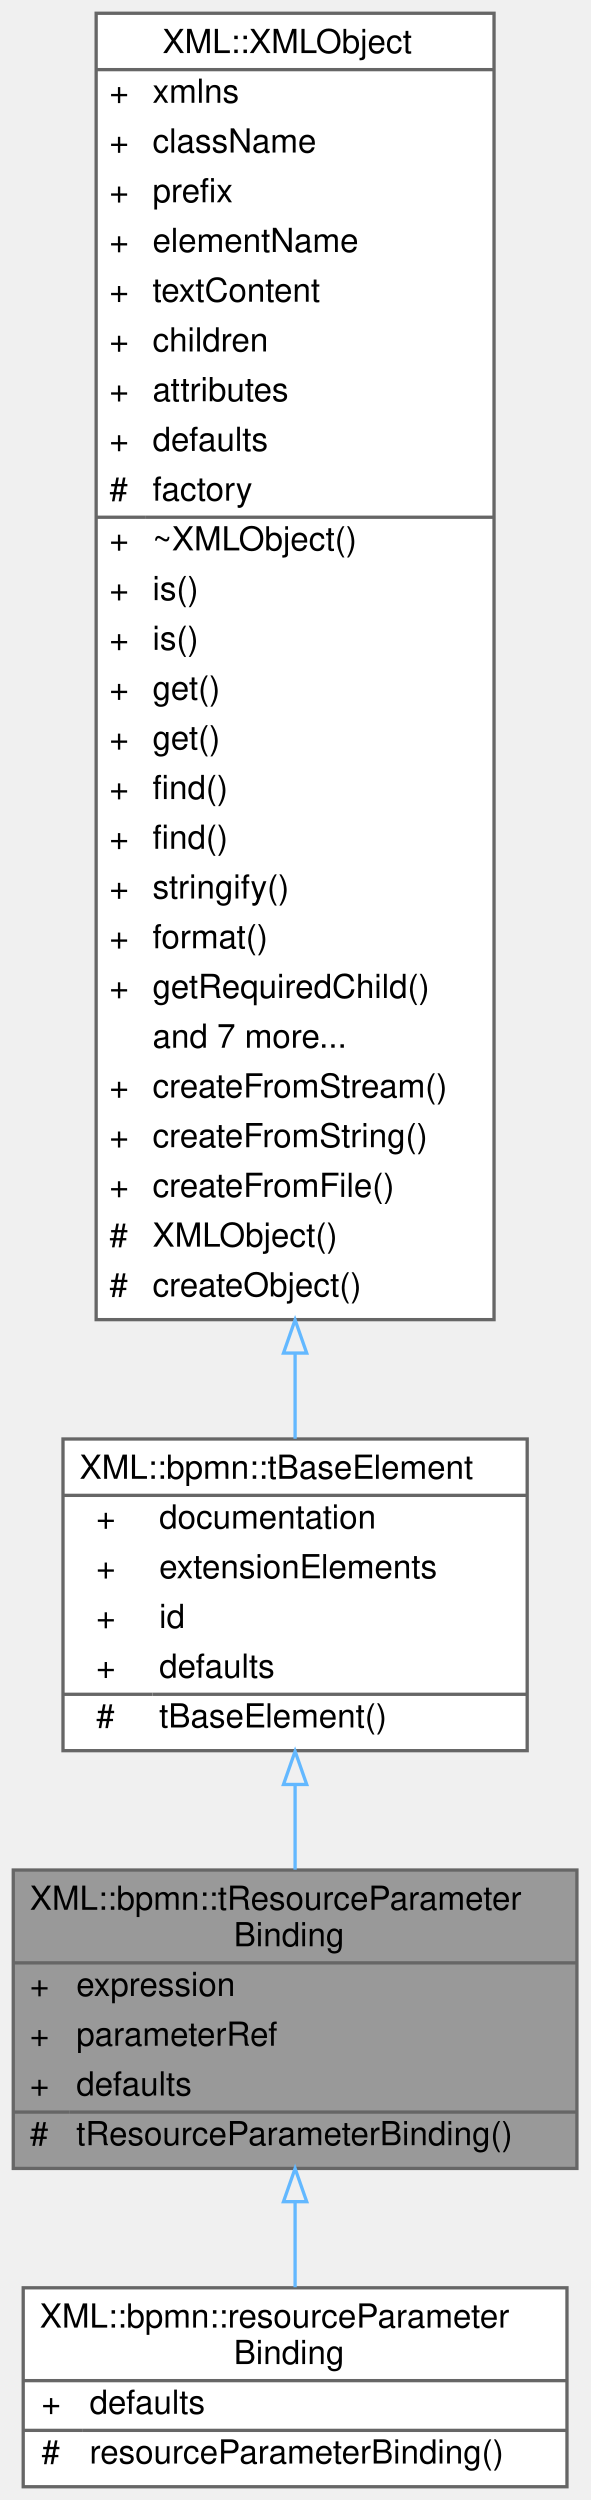
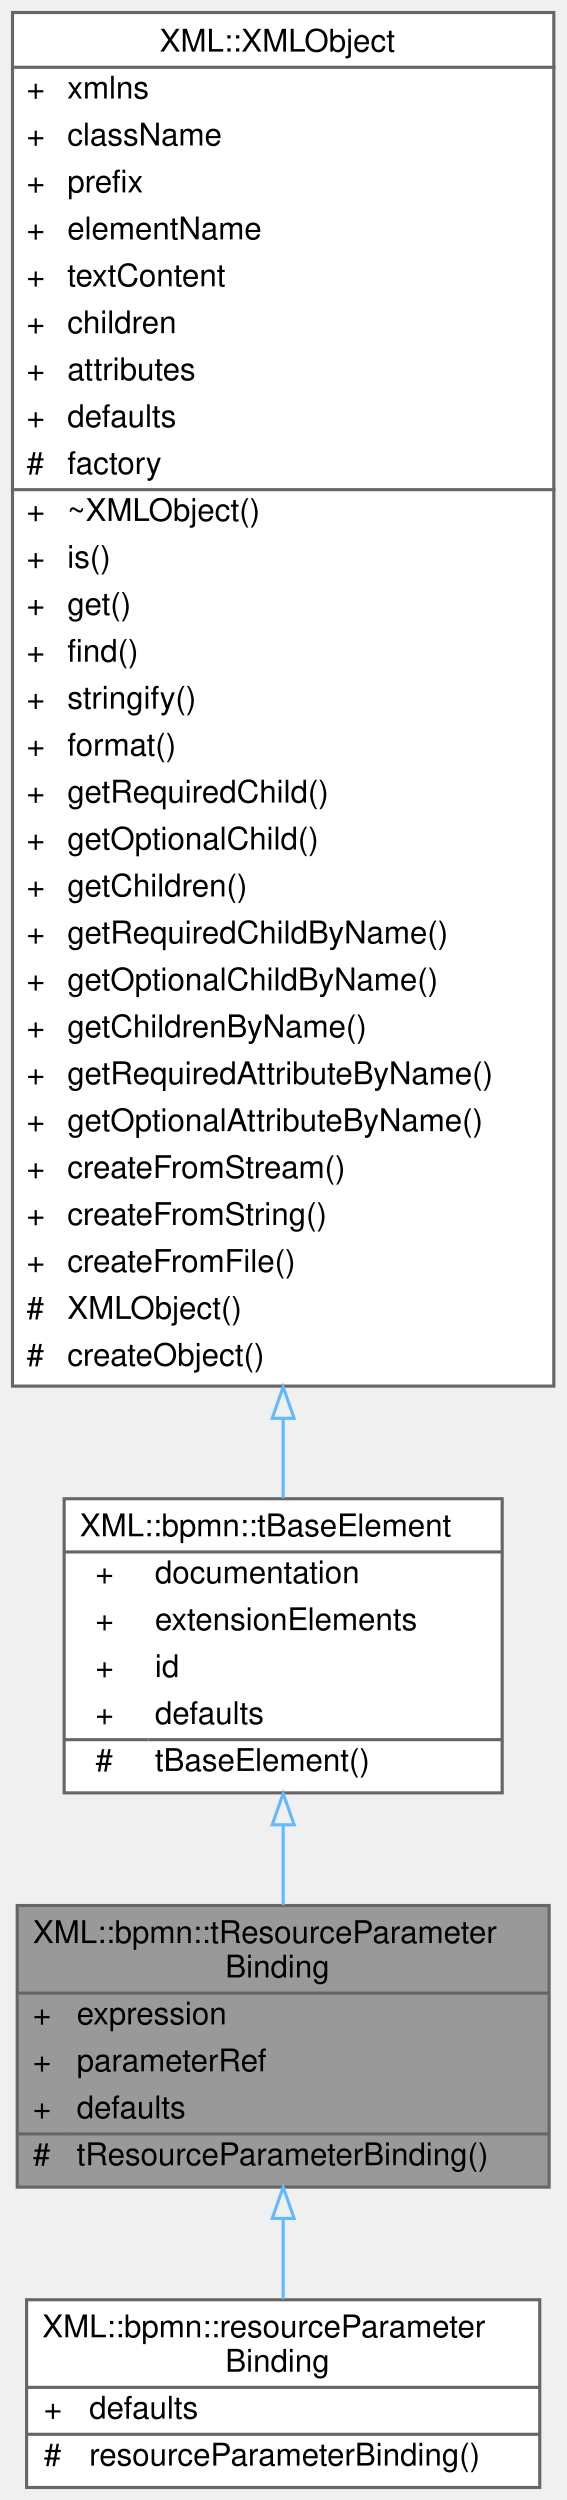
- <svg xmlns="http://www.w3.org/2000/svg" xmlns:xlink="http://www.w3.org/1999/xlink" width="178pt" height="754pt" viewBox="0.00 0.00 178.00 754.00">
-   <g id="graph0" class="graph" transform="scale(1 1) rotate(0) translate(4 750)">
+ <svg xmlns="http://www.w3.org/2000/svg" xmlns:xlink="http://www.w3.org/1999/xlink" width="181pt" height="799pt" viewBox="0.00 0.00 181.00 799.00">
+   <g id="graph0" class="graph" transform="scale(1 1) rotate(0) translate(4 795)">
    <g id="Node000001" class="node">
      <g id="a_Node000001">
        <a xlink:title=" ">
-           <polygon fill="#999999" stroke="transparent" points="170,-186 0,-186 0,-96 170,-96 170,-186" />
-           <text text-anchor="start" x="5" y="-174" font-family="Helvetica,sans-Serif" font-size="10.00">XML::bpmn::tResourceParameter</text>
-           <text text-anchor="start" x="66.5" y="-163" font-family="Helvetica,sans-Serif" font-size="10.00">Binding</text>
-           <text text-anchor="start" x="5" y="-148" font-family="Helvetica,sans-Serif" font-size="10.00">+</text>
-           <text text-anchor="start" x="19" y="-148" font-family="Helvetica,sans-Serif" font-size="10.00">expression</text>
-           <text text-anchor="start" x="5" y="-133" font-family="Helvetica,sans-Serif" font-size="10.00">+</text>
-           <text text-anchor="start" x="19" y="-133" font-family="Helvetica,sans-Serif" font-size="10.00">parameterRef</text>
-           <text text-anchor="start" x="5" y="-118" font-family="Helvetica,sans-Serif" font-size="10.00">+</text>
-           <text text-anchor="start" x="19" y="-118" font-family="Helvetica,sans-Serif" font-size="10.00">defaults</text>
-           <text text-anchor="start" x="5" y="-103" font-family="Helvetica,sans-Serif" font-size="10.00">#</text>
-           <text text-anchor="start" x="19" y="-103" font-family="Helvetica,sans-Serif" font-size="10.00">tResourceParameterBinding()</text>
-           <polygon fill="#666666" stroke="#666666" points="0,-158 0,-158 170,-158 170,-158 0,-158" />
-           <polygon fill="#666666" stroke="#666666" points="0,-113 0,-113 17,-113 17,-113 0,-113" />
-           <polygon fill="#666666" stroke="#666666" points="17,-113 17,-113 170,-113 170,-113 17,-113" />
-           <polygon fill="none" stroke="#666666" points="0,-96 0,-186 170,-186 170,-96 0,-96" />
+           <polygon fill="#999999" stroke="transparent" points="171.5,-186 1.5,-186 1.5,-96 171.5,-96 171.5,-186" />
+           <text text-anchor="start" x="6.5" y="-174" font-family="Helvetica,sans-Serif" font-size="10.00">XML::bpmn::tResourceParameter</text>
+           <text text-anchor="start" x="68" y="-163" font-family="Helvetica,sans-Serif" font-size="10.00">Binding</text>
+           <text text-anchor="start" x="6.5" y="-148" font-family="Helvetica,sans-Serif" font-size="10.00">+</text>
+           <text text-anchor="start" x="20.5" y="-148" font-family="Helvetica,sans-Serif" font-size="10.00">expression</text>
+           <text text-anchor="start" x="6.5" y="-133" font-family="Helvetica,sans-Serif" font-size="10.00">+</text>
+           <text text-anchor="start" x="20.5" y="-133" font-family="Helvetica,sans-Serif" font-size="10.00">parameterRef</text>
+           <text text-anchor="start" x="6.5" y="-118" font-family="Helvetica,sans-Serif" font-size="10.00">+</text>
+           <text text-anchor="start" x="20.5" y="-118" font-family="Helvetica,sans-Serif" font-size="10.00">defaults</text>
+           <text text-anchor="start" x="6.5" y="-103" font-family="Helvetica,sans-Serif" font-size="10.00">#</text>
+           <text text-anchor="start" x="20.5" y="-103" font-family="Helvetica,sans-Serif" font-size="10.00">tResourceParameterBinding()</text>
+           <polygon fill="#666666" stroke="#666666" points="1.5,-158 1.5,-158 171.5,-158 171.5,-158 1.5,-158" />
+           <polygon fill="#666666" stroke="#666666" points="1.5,-113 1.5,-113 18.5,-113 18.5,-113 1.5,-113" />
+           <polygon fill="#666666" stroke="#666666" points="18.5,-113 18.5,-113 171.5,-113 171.5,-113 18.5,-113" />
+           <polygon fill="none" stroke="#666666" points="1.5,-96 1.5,-186 171.5,-186 171.5,-96 1.5,-96" />
        </a>
      </g>
    </g>
    <g id="Node000004" class="node">
      <g id="a_Node000004">
        <a xlink:href="classXML_1_1bpmn_1_1resourceParameterBinding.html" target="_top" xlink:title=" ">
-           <polygon fill="white" stroke="transparent" points="167,-60 3,-60 3,0 167,0 167,-60" />
-           <text text-anchor="start" x="8" y="-48" font-family="Helvetica,sans-Serif" font-size="10.00">XML::bpmn::resourceParameter</text>
-           <text text-anchor="start" x="66.5" y="-37" font-family="Helvetica,sans-Serif" font-size="10.00">Binding</text>
-           <text text-anchor="start" x="8.5" y="-22" font-family="Helvetica,sans-Serif" font-size="10.00">+</text>
-           <text text-anchor="start" x="23" y="-22" font-family="Helvetica,sans-Serif" font-size="10.00">defaults</text>
-           <text text-anchor="start" x="8.5" y="-7" font-family="Helvetica,sans-Serif" font-size="10.00">#</text>
-           <text text-anchor="start" x="23" y="-7" font-family="Helvetica,sans-Serif" font-size="10.00">resourceParameterBinding()</text>
-           <polygon fill="#666666" stroke="#666666" points="3,-32 3,-32 167,-32 167,-32 3,-32" />
-           <polygon fill="#666666" stroke="#666666" points="3,-17 3,-17 21,-17 21,-17 3,-17" />
-           <polygon fill="#666666" stroke="#666666" points="21,-17 21,-17 167,-17 167,-17 21,-17" />
-           <polygon fill="none" stroke="#666666" points="3,0 3,-60 167,-60 167,0 3,0" />
+           <polygon fill="white" stroke="transparent" points="168.5,-60 4.5,-60 4.5,0 168.5,0 168.5,-60" />
+           <text text-anchor="start" x="9.5" y="-48" font-family="Helvetica,sans-Serif" font-size="10.00">XML::bpmn::resourceParameter</text>
+           <text text-anchor="start" x="68" y="-37" font-family="Helvetica,sans-Serif" font-size="10.00">Binding</text>
+           <text text-anchor="start" x="10" y="-22" font-family="Helvetica,sans-Serif" font-size="10.00">+</text>
+           <text text-anchor="start" x="24.5" y="-22" font-family="Helvetica,sans-Serif" font-size="10.00">defaults</text>
+           <text text-anchor="start" x="10" y="-7" font-family="Helvetica,sans-Serif" font-size="10.00">#</text>
+           <text text-anchor="start" x="24.5" y="-7" font-family="Helvetica,sans-Serif" font-size="10.00">resourceParameterBinding()</text>
+           <polygon fill="#666666" stroke="#666666" points="4.5,-32 4.5,-32 168.5,-32 168.5,-32 4.5,-32" />
+           <polygon fill="#666666" stroke="#666666" points="4.5,-17 4.5,-17 22.5,-17 22.5,-17 4.5,-17" />
+           <polygon fill="#666666" stroke="#666666" points="22.5,-17 22.5,-17 168.5,-17 168.5,-17 22.5,-17" />
+           <polygon fill="none" stroke="#666666" points="4.5,0 4.5,-60 168.5,-60 168.5,0 4.5,0" />
        </a>
      </g>
    </g>
    <g id="edge3_Node000001_Node000004" class="edge">
      <g id="a_edge3_Node000001_Node000004">
        <a xlink:title=" ">
-           <path fill="none" stroke="#63b8ff" d="M85,-85.7C85,-76.89 85,-68.07 85,-60.17" />
-           <polygon fill="none" stroke="#63b8ff" points="81.5,-85.98 85,-95.98 88.5,-85.98 81.5,-85.98" />
+           <path fill="none" stroke="#63b8ff" d="M86.5,-85.7C86.5,-76.89 86.5,-68.07 86.5,-60.17" />
+           <polygon fill="none" stroke="#63b8ff" points="83,-85.98 86.5,-95.98 90,-85.98 83,-85.98" />
        </a>
      </g>
    </g>
    <g id="Node000002" class="node">
      <g id="a_Node000002">
        <a xlink:href="classXML_1_1bpmn_1_1tBaseElement.html" target="_top" xlink:title=" ">
-           <polygon fill="white" stroke="transparent" points="155,-316 15,-316 15,-222 155,-222 155,-316" />
-           <text text-anchor="start" x="20" y="-304" font-family="Helvetica,sans-Serif" font-size="10.00">XML::bpmn::tBaseElement</text>
-           <text text-anchor="start" x="25" y="-289" font-family="Helvetica,sans-Serif" font-size="10.00">+</text>
-           <text text-anchor="start" x="44" y="-289" font-family="Helvetica,sans-Serif" font-size="10.00">documentation</text>
-           <text text-anchor="start" x="25" y="-274" font-family="Helvetica,sans-Serif" font-size="10.00">+</text>
-           <text text-anchor="start" x="44" y="-274" font-family="Helvetica,sans-Serif" font-size="10.00">extensionElements</text>
-           <text text-anchor="start" x="25" y="-259" font-family="Helvetica,sans-Serif" font-size="10.00">+</text>
-           <text text-anchor="start" x="44" y="-259" font-family="Helvetica,sans-Serif" font-size="10.00">id</text>
-           <text text-anchor="start" x="25" y="-244" font-family="Helvetica,sans-Serif" font-size="10.00">+</text>
-           <text text-anchor="start" x="44" y="-244" font-family="Helvetica,sans-Serif" font-size="10.00">defaults</text>
-           <text text-anchor="start" x="25" y="-229" font-family="Helvetica,sans-Serif" font-size="10.00">#</text>
-           <text text-anchor="start" x="44" y="-229" font-family="Helvetica,sans-Serif" font-size="10.00">tBaseElement()</text>
-           <polygon fill="#666666" stroke="#666666" points="15,-299 15,-299 155,-299 155,-299 15,-299" />
-           <polygon fill="#666666" stroke="#666666" points="15,-239 15,-239 42,-239 42,-239 15,-239" />
-           <polygon fill="#666666" stroke="#666666" points="42,-239 42,-239 155,-239 155,-239 42,-239" />
-           <polygon fill="none" stroke="#666666" points="15,-222 15,-316 155,-316 155,-222 15,-222" />
+           <polygon fill="white" stroke="transparent" points="156.5,-316 16.5,-316 16.5,-222 156.5,-222 156.5,-316" />
+           <text text-anchor="start" x="21.5" y="-304" font-family="Helvetica,sans-Serif" font-size="10.00">XML::bpmn::tBaseElement</text>
+           <text text-anchor="start" x="26.5" y="-289" font-family="Helvetica,sans-Serif" font-size="10.00">+</text>
+           <text text-anchor="start" x="45.5" y="-289" font-family="Helvetica,sans-Serif" font-size="10.00">documentation</text>
+           <text text-anchor="start" x="26.5" y="-274" font-family="Helvetica,sans-Serif" font-size="10.00">+</text>
+           <text text-anchor="start" x="45.5" y="-274" font-family="Helvetica,sans-Serif" font-size="10.00">extensionElements</text>
+           <text text-anchor="start" x="26.5" y="-259" font-family="Helvetica,sans-Serif" font-size="10.00">+</text>
+           <text text-anchor="start" x="45.5" y="-259" font-family="Helvetica,sans-Serif" font-size="10.00">id</text>
+           <text text-anchor="start" x="26.5" y="-244" font-family="Helvetica,sans-Serif" font-size="10.00">+</text>
+           <text text-anchor="start" x="45.5" y="-244" font-family="Helvetica,sans-Serif" font-size="10.00">defaults</text>
+           <text text-anchor="start" x="26.5" y="-229" font-family="Helvetica,sans-Serif" font-size="10.00">#</text>
+           <text text-anchor="start" x="45.5" y="-229" font-family="Helvetica,sans-Serif" font-size="10.00">tBaseElement()</text>
+           <polygon fill="#666666" stroke="#666666" points="16.5,-299 16.5,-299 156.5,-299 156.5,-299 16.5,-299" />
+           <polygon fill="#666666" stroke="#666666" points="16.5,-239 16.5,-239 43.5,-239 43.5,-239 16.5,-239" />
+           <polygon fill="#666666" stroke="#666666" points="43.5,-239 43.5,-239 156.5,-239 156.5,-239 43.5,-239" />
+           <polygon fill="none" stroke="#666666" points="16.5,-222 16.5,-316 156.5,-316 156.5,-222 16.5,-222" />
        </a>
      </g>
    </g>
    <g id="edge1_Node000001_Node000002" class="edge">
      <g id="a_edge1_Node000001_Node000002">
        <a xlink:title=" ">
-           <path fill="none" stroke="#63b8ff" d="M85,-211.52C85,-203 85,-194.31 85,-186.1" />
-           <polygon fill="none" stroke="#63b8ff" points="81.5,-211.8 85,-221.8 88.5,-211.8 81.5,-211.8" />
+           <path fill="none" stroke="#63b8ff" d="M86.5,-211.52C86.5,-203 86.5,-194.31 86.5,-186.1" />
+           <polygon fill="none" stroke="#63b8ff" points="83,-211.8 86.5,-221.8 90,-211.8 83,-211.8" />
        </a>
      </g>
    </g>
    <g id="Node000003" class="node">
      <g id="a_Node000003">
        <a xlink:href="classXML_1_1XMLObject.html" target="_top" xlink:title="A class representing a node in an XML-tree.">
-           <polygon fill="white" stroke="transparent" points="145,-746 25,-746 25,-352 145,-352 145,-746" />
-           <text text-anchor="start" x="45" y="-734" font-family="Helvetica,sans-Serif" font-size="10.00">XML::XMLObject</text>
-           <text text-anchor="start" x="29" y="-719" font-family="Helvetica,sans-Serif" font-size="10.00">+</text>
-           <text text-anchor="start" x="42" y="-719" font-family="Helvetica,sans-Serif" font-size="10.00">xmlns</text>
-           <text text-anchor="start" x="29" y="-704" font-family="Helvetica,sans-Serif" font-size="10.00">+</text>
-           <text text-anchor="start" x="42" y="-704" font-family="Helvetica,sans-Serif" font-size="10.00">className</text>
-           <text text-anchor="start" x="29" y="-689" font-family="Helvetica,sans-Serif" font-size="10.00">+</text>
-           <text text-anchor="start" x="42" y="-689" font-family="Helvetica,sans-Serif" font-size="10.00">prefix</text>
-           <text text-anchor="start" x="29" y="-674" font-family="Helvetica,sans-Serif" font-size="10.00">+</text>
-           <text text-anchor="start" x="42" y="-674" font-family="Helvetica,sans-Serif" font-size="10.00">elementName</text>
-           <text text-anchor="start" x="29" y="-659" font-family="Helvetica,sans-Serif" font-size="10.00">+</text>
-           <text text-anchor="start" x="42" y="-659" font-family="Helvetica,sans-Serif" font-size="10.00">textContent</text>
-           <text text-anchor="start" x="29" y="-644" font-family="Helvetica,sans-Serif" font-size="10.00">+</text>
-           <text text-anchor="start" x="42" y="-644" font-family="Helvetica,sans-Serif" font-size="10.00">children</text>
-           <text text-anchor="start" x="29" y="-629" font-family="Helvetica,sans-Serif" font-size="10.00">+</text>
-           <text text-anchor="start" x="42" y="-629" font-family="Helvetica,sans-Serif" font-size="10.00">attributes</text>
-           <text text-anchor="start" x="29" y="-614" font-family="Helvetica,sans-Serif" font-size="10.00">+</text>
-           <text text-anchor="start" x="42" y="-614" font-family="Helvetica,sans-Serif" font-size="10.00">defaults</text>
-           <text text-anchor="start" x="29" y="-599" font-family="Helvetica,sans-Serif" font-size="10.00">#</text>
-           <text text-anchor="start" x="42" y="-599" font-family="Helvetica,sans-Serif" font-size="10.00">factory</text>
-           <text text-anchor="start" x="29" y="-584" font-family="Helvetica,sans-Serif" font-size="10.00">+</text>
-           <text text-anchor="start" x="42" y="-584" font-family="Helvetica,sans-Serif" font-size="10.00">~XMLObject()</text>
-           <text text-anchor="start" x="29" y="-569" font-family="Helvetica,sans-Serif" font-size="10.00">+</text>
-           <text text-anchor="start" x="42" y="-569" font-family="Helvetica,sans-Serif" font-size="10.00">is()</text>
-           <text text-anchor="start" x="29" y="-554" font-family="Helvetica,sans-Serif" font-size="10.00">+</text>
-           <text text-anchor="start" x="42" y="-554" font-family="Helvetica,sans-Serif" font-size="10.00">is()</text>
-           <text text-anchor="start" x="29" y="-539" font-family="Helvetica,sans-Serif" font-size="10.00">+</text>
-           <text text-anchor="start" x="42" y="-539" font-family="Helvetica,sans-Serif" font-size="10.00">get()</text>
-           <text text-anchor="start" x="29" y="-524" font-family="Helvetica,sans-Serif" font-size="10.00">+</text>
-           <text text-anchor="start" x="42" y="-524" font-family="Helvetica,sans-Serif" font-size="10.00">get()</text>
-           <text text-anchor="start" x="29" y="-509" font-family="Helvetica,sans-Serif" font-size="10.00">+</text>
-           <text text-anchor="start" x="42" y="-509" font-family="Helvetica,sans-Serif" font-size="10.00">find()</text>
-           <text text-anchor="start" x="29" y="-494" font-family="Helvetica,sans-Serif" font-size="10.00">+</text>
-           <text text-anchor="start" x="42" y="-494" font-family="Helvetica,sans-Serif" font-size="10.00">find()</text>
-           <text text-anchor="start" x="29" y="-479" font-family="Helvetica,sans-Serif" font-size="10.00">+</text>
-           <text text-anchor="start" x="42" y="-479" font-family="Helvetica,sans-Serif" font-size="10.00">stringify()</text>
-           <text text-anchor="start" x="29" y="-464" font-family="Helvetica,sans-Serif" font-size="10.00">+</text>
-           <text text-anchor="start" x="42" y="-464" font-family="Helvetica,sans-Serif" font-size="10.00">format()</text>
-           <text text-anchor="start" x="29" y="-449" font-family="Helvetica,sans-Serif" font-size="10.00">+</text>
-           <text text-anchor="start" x="42" y="-449" font-family="Helvetica,sans-Serif" font-size="10.00">getRequiredChild()</text>
-           <text text-anchor="start" x="42" y="-434" font-family="Helvetica,sans-Serif" font-size="10.00">and 7 more...</text>
-           <text text-anchor="start" x="29" y="-419" font-family="Helvetica,sans-Serif" font-size="10.00">+</text>
-           <text text-anchor="start" x="42" y="-419" font-family="Helvetica,sans-Serif" font-size="10.00">createFromStream()</text>
-           <text text-anchor="start" x="29" y="-404" font-family="Helvetica,sans-Serif" font-size="10.00">+</text>
-           <text text-anchor="start" x="42" y="-404" font-family="Helvetica,sans-Serif" font-size="10.00">createFromString()</text>
-           <text text-anchor="start" x="29" y="-389" font-family="Helvetica,sans-Serif" font-size="10.00">+</text>
-           <text text-anchor="start" x="42" y="-389" font-family="Helvetica,sans-Serif" font-size="10.00">createFromFile()</text>
-           <text text-anchor="start" x="29" y="-374" font-family="Helvetica,sans-Serif" font-size="10.00">#</text>
-           <text text-anchor="start" x="42" y="-374" font-family="Helvetica,sans-Serif" font-size="10.00">XMLObject()</text>
-           <text text-anchor="start" x="29" y="-359" font-family="Helvetica,sans-Serif" font-size="10.00">#</text>
-           <text text-anchor="start" x="42" y="-359" font-family="Helvetica,sans-Serif" font-size="10.00">createObject()</text>
-           <polygon fill="#666666" stroke="#666666" points="25,-729 25,-729 145,-729 145,-729 25,-729" />
-           <polygon fill="#666666" stroke="#666666" points="25,-594 25,-594 40,-594 40,-594 25,-594" />
-           <polygon fill="#666666" stroke="#666666" points="40,-594 40,-594 145,-594 145,-594 40,-594" />
-           <polygon fill="none" stroke="#666666" points="25,-352 25,-746 145,-746 145,-352 25,-352" />
+           <polygon fill="white" stroke="transparent" points="173,-791 0,-791 0,-352 173,-352 173,-791" />
+           <text text-anchor="start" x="47" y="-778.5" font-family="Helvetica,sans-Serif" font-size="10.00">XML::XMLObject</text>
+           <text text-anchor="start" x="4.5" y="-763.5" font-family="Helvetica,sans-Serif" font-size="10.00">+</text>
+           <text text-anchor="start" x="17.5" y="-763.5" font-family="Helvetica,sans-Serif" font-size="10.00">xmlns</text>
+           <text text-anchor="start" x="4.5" y="-748.5" font-family="Helvetica,sans-Serif" font-size="10.00">+</text>
+           <text text-anchor="start" x="17.5" y="-748.5" font-family="Helvetica,sans-Serif" font-size="10.00">className</text>
+           <text text-anchor="start" x="4.5" y="-733.5" font-family="Helvetica,sans-Serif" font-size="10.00">+</text>
+           <text text-anchor="start" x="17.5" y="-733.5" font-family="Helvetica,sans-Serif" font-size="10.00">prefix</text>
+           <text text-anchor="start" x="4.5" y="-718.5" font-family="Helvetica,sans-Serif" font-size="10.00">+</text>
+           <text text-anchor="start" x="17.5" y="-718.5" font-family="Helvetica,sans-Serif" font-size="10.00">elementName</text>
+           <text text-anchor="start" x="4.5" y="-703.5" font-family="Helvetica,sans-Serif" font-size="10.00">+</text>
+           <text text-anchor="start" x="17.5" y="-703.5" font-family="Helvetica,sans-Serif" font-size="10.00">textContent</text>
+           <text text-anchor="start" x="4.5" y="-688.5" font-family="Helvetica,sans-Serif" font-size="10.00">+</text>
+           <text text-anchor="start" x="17.5" y="-688.5" font-family="Helvetica,sans-Serif" font-size="10.00">children</text>
+           <text text-anchor="start" x="4.5" y="-673.5" font-family="Helvetica,sans-Serif" font-size="10.00">+</text>
+           <text text-anchor="start" x="17.5" y="-673.5" font-family="Helvetica,sans-Serif" font-size="10.00">attributes</text>
+           <text text-anchor="start" x="4.5" y="-658.5" font-family="Helvetica,sans-Serif" font-size="10.00">+</text>
+           <text text-anchor="start" x="17.5" y="-658.5" font-family="Helvetica,sans-Serif" font-size="10.00">defaults</text>
+           <text text-anchor="start" x="4.5" y="-643.5" font-family="Helvetica,sans-Serif" font-size="10.00">#</text>
+           <text text-anchor="start" x="17.5" y="-643.5" font-family="Helvetica,sans-Serif" font-size="10.00">factory</text>
+           <text text-anchor="start" x="4.5" y="-628.5" font-family="Helvetica,sans-Serif" font-size="10.00">+</text>
+           <text text-anchor="start" x="17.5" y="-628.5" font-family="Helvetica,sans-Serif" font-size="10.00">~XMLObject()</text>
+           <text text-anchor="start" x="4.5" y="-613.5" font-family="Helvetica,sans-Serif" font-size="10.00">+</text>
+           <text text-anchor="start" x="17.5" y="-613.5" font-family="Helvetica,sans-Serif" font-size="10.00">is()</text>
+           <text text-anchor="start" x="4.5" y="-598.5" font-family="Helvetica,sans-Serif" font-size="10.00">+</text>
+           <text text-anchor="start" x="17.5" y="-598.5" font-family="Helvetica,sans-Serif" font-size="10.00">get()</text>
+           <text text-anchor="start" x="4.5" y="-583.5" font-family="Helvetica,sans-Serif" font-size="10.00">+</text>
+           <text text-anchor="start" x="17.5" y="-583.5" font-family="Helvetica,sans-Serif" font-size="10.00">find()</text>
+           <text text-anchor="start" x="4.5" y="-568.5" font-family="Helvetica,sans-Serif" font-size="10.00">+</text>
+           <text text-anchor="start" x="17.5" y="-568.5" font-family="Helvetica,sans-Serif" font-size="10.00">stringify()</text>
+           <text text-anchor="start" x="4.5" y="-553.5" font-family="Helvetica,sans-Serif" font-size="10.00">+</text>
+           <text text-anchor="start" x="17.5" y="-553.5" font-family="Helvetica,sans-Serif" font-size="10.00">format()</text>
+           <text text-anchor="start" x="4.5" y="-538.5" font-family="Helvetica,sans-Serif" font-size="10.00">+</text>
+           <text text-anchor="start" x="17.5" y="-538.5" font-family="Helvetica,sans-Serif" font-size="10.00">getRequiredChild()</text>
+           <text text-anchor="start" x="4.5" y="-523.5" font-family="Helvetica,sans-Serif" font-size="10.00">+</text>
+           <text text-anchor="start" x="17.5" y="-523.5" font-family="Helvetica,sans-Serif" font-size="10.00">getOptionalChild()</text>
+           <text text-anchor="start" x="4.5" y="-508.5" font-family="Helvetica,sans-Serif" font-size="10.00">+</text>
+           <text text-anchor="start" x="17.5" y="-508.5" font-family="Helvetica,sans-Serif" font-size="10.00">getChildren()</text>
+           <text text-anchor="start" x="4.5" y="-493.5" font-family="Helvetica,sans-Serif" font-size="10.00">+</text>
+           <text text-anchor="start" x="17.5" y="-493.5" font-family="Helvetica,sans-Serif" font-size="10.00">getRequiredChildByName()</text>
+           <text text-anchor="start" x="4.5" y="-478.5" font-family="Helvetica,sans-Serif" font-size="10.00">+</text>
+           <text text-anchor="start" x="17.5" y="-478.5" font-family="Helvetica,sans-Serif" font-size="10.00">getOptionalChildByName()</text>
+           <text text-anchor="start" x="4.5" y="-463.5" font-family="Helvetica,sans-Serif" font-size="10.00">+</text>
+           <text text-anchor="start" x="17.5" y="-463.5" font-family="Helvetica,sans-Serif" font-size="10.00">getChildrenByName()</text>
+           <text text-anchor="start" x="4.5" y="-448.5" font-family="Helvetica,sans-Serif" font-size="10.00">+</text>
+           <text text-anchor="start" x="17.5" y="-448.5" font-family="Helvetica,sans-Serif" font-size="10.00">getRequiredAttributeByName()</text>
+           <text text-anchor="start" x="4.5" y="-433.5" font-family="Helvetica,sans-Serif" font-size="10.00">+</text>
+           <text text-anchor="start" x="17.5" y="-433.5" font-family="Helvetica,sans-Serif" font-size="10.00">getOptionalAttributeByName()</text>
+           <text text-anchor="start" x="4.5" y="-418.5" font-family="Helvetica,sans-Serif" font-size="10.00">+</text>
+           <text text-anchor="start" x="17.5" y="-418.5" font-family="Helvetica,sans-Serif" font-size="10.00">createFromStream()</text>
+           <text text-anchor="start" x="4.5" y="-403.5" font-family="Helvetica,sans-Serif" font-size="10.00">+</text>
+           <text text-anchor="start" x="17.5" y="-403.5" font-family="Helvetica,sans-Serif" font-size="10.00">createFromString()</text>
+           <text text-anchor="start" x="4.5" y="-388.5" font-family="Helvetica,sans-Serif" font-size="10.00">+</text>
+           <text text-anchor="start" x="17.5" y="-388.5" font-family="Helvetica,sans-Serif" font-size="10.00">createFromFile()</text>
+           <text text-anchor="start" x="4.5" y="-373.5" font-family="Helvetica,sans-Serif" font-size="10.00">#</text>
+           <text text-anchor="start" x="17.5" y="-373.5" font-family="Helvetica,sans-Serif" font-size="10.00">XMLObject()</text>
+           <text text-anchor="start" x="4.5" y="-358.5" font-family="Helvetica,sans-Serif" font-size="10.00">#</text>
+           <text text-anchor="start" x="17.5" y="-358.5" font-family="Helvetica,sans-Serif" font-size="10.00">createObject()</text>
+           <polygon fill="#666666" stroke="#666666" points="0.5,-773.5 0.5,-773.5 173.5,-773.5 173.5,-773.5 0.5,-773.5" />
+           <polygon fill="#666666" stroke="#666666" points="0.5,-638.5 0.5,-638.5 15.5,-638.5 15.5,-638.5 0.5,-638.5" />
+           <polygon fill="#666666" stroke="#666666" points="15.5,-638.5 15.5,-638.5 173.5,-638.5 173.5,-638.5 15.5,-638.5" />
+           <polygon fill="none" stroke="#666666" points="0,-352 0,-791 173,-791 173,-352 0,-352" />
        </a>
      </g>
    </g>
    <g id="edge2_Node000002_Node000003" class="edge">
      <g id="a_edge2_Node000002_Node000003">
        <a xlink:title=" ">
-           <path fill="none" stroke="#63b8ff" d="M85,-341.78C85,-332.62 85,-323.97 85,-316.06" />
-           <polygon fill="none" stroke="#63b8ff" points="81.5,-341.91 85,-351.91 88.5,-341.91 81.5,-341.91" />
+           <path fill="none" stroke="#63b8ff" d="M86.5,-341.65C86.5,-332.56 86.5,-324 86.5,-316.18" />
+           <polygon fill="none" stroke="#63b8ff" points="83,-341.72 86.5,-351.72 90,-341.72 83,-341.72" />
        </a>
      </g>
    </g>
  </g>
</svg>
